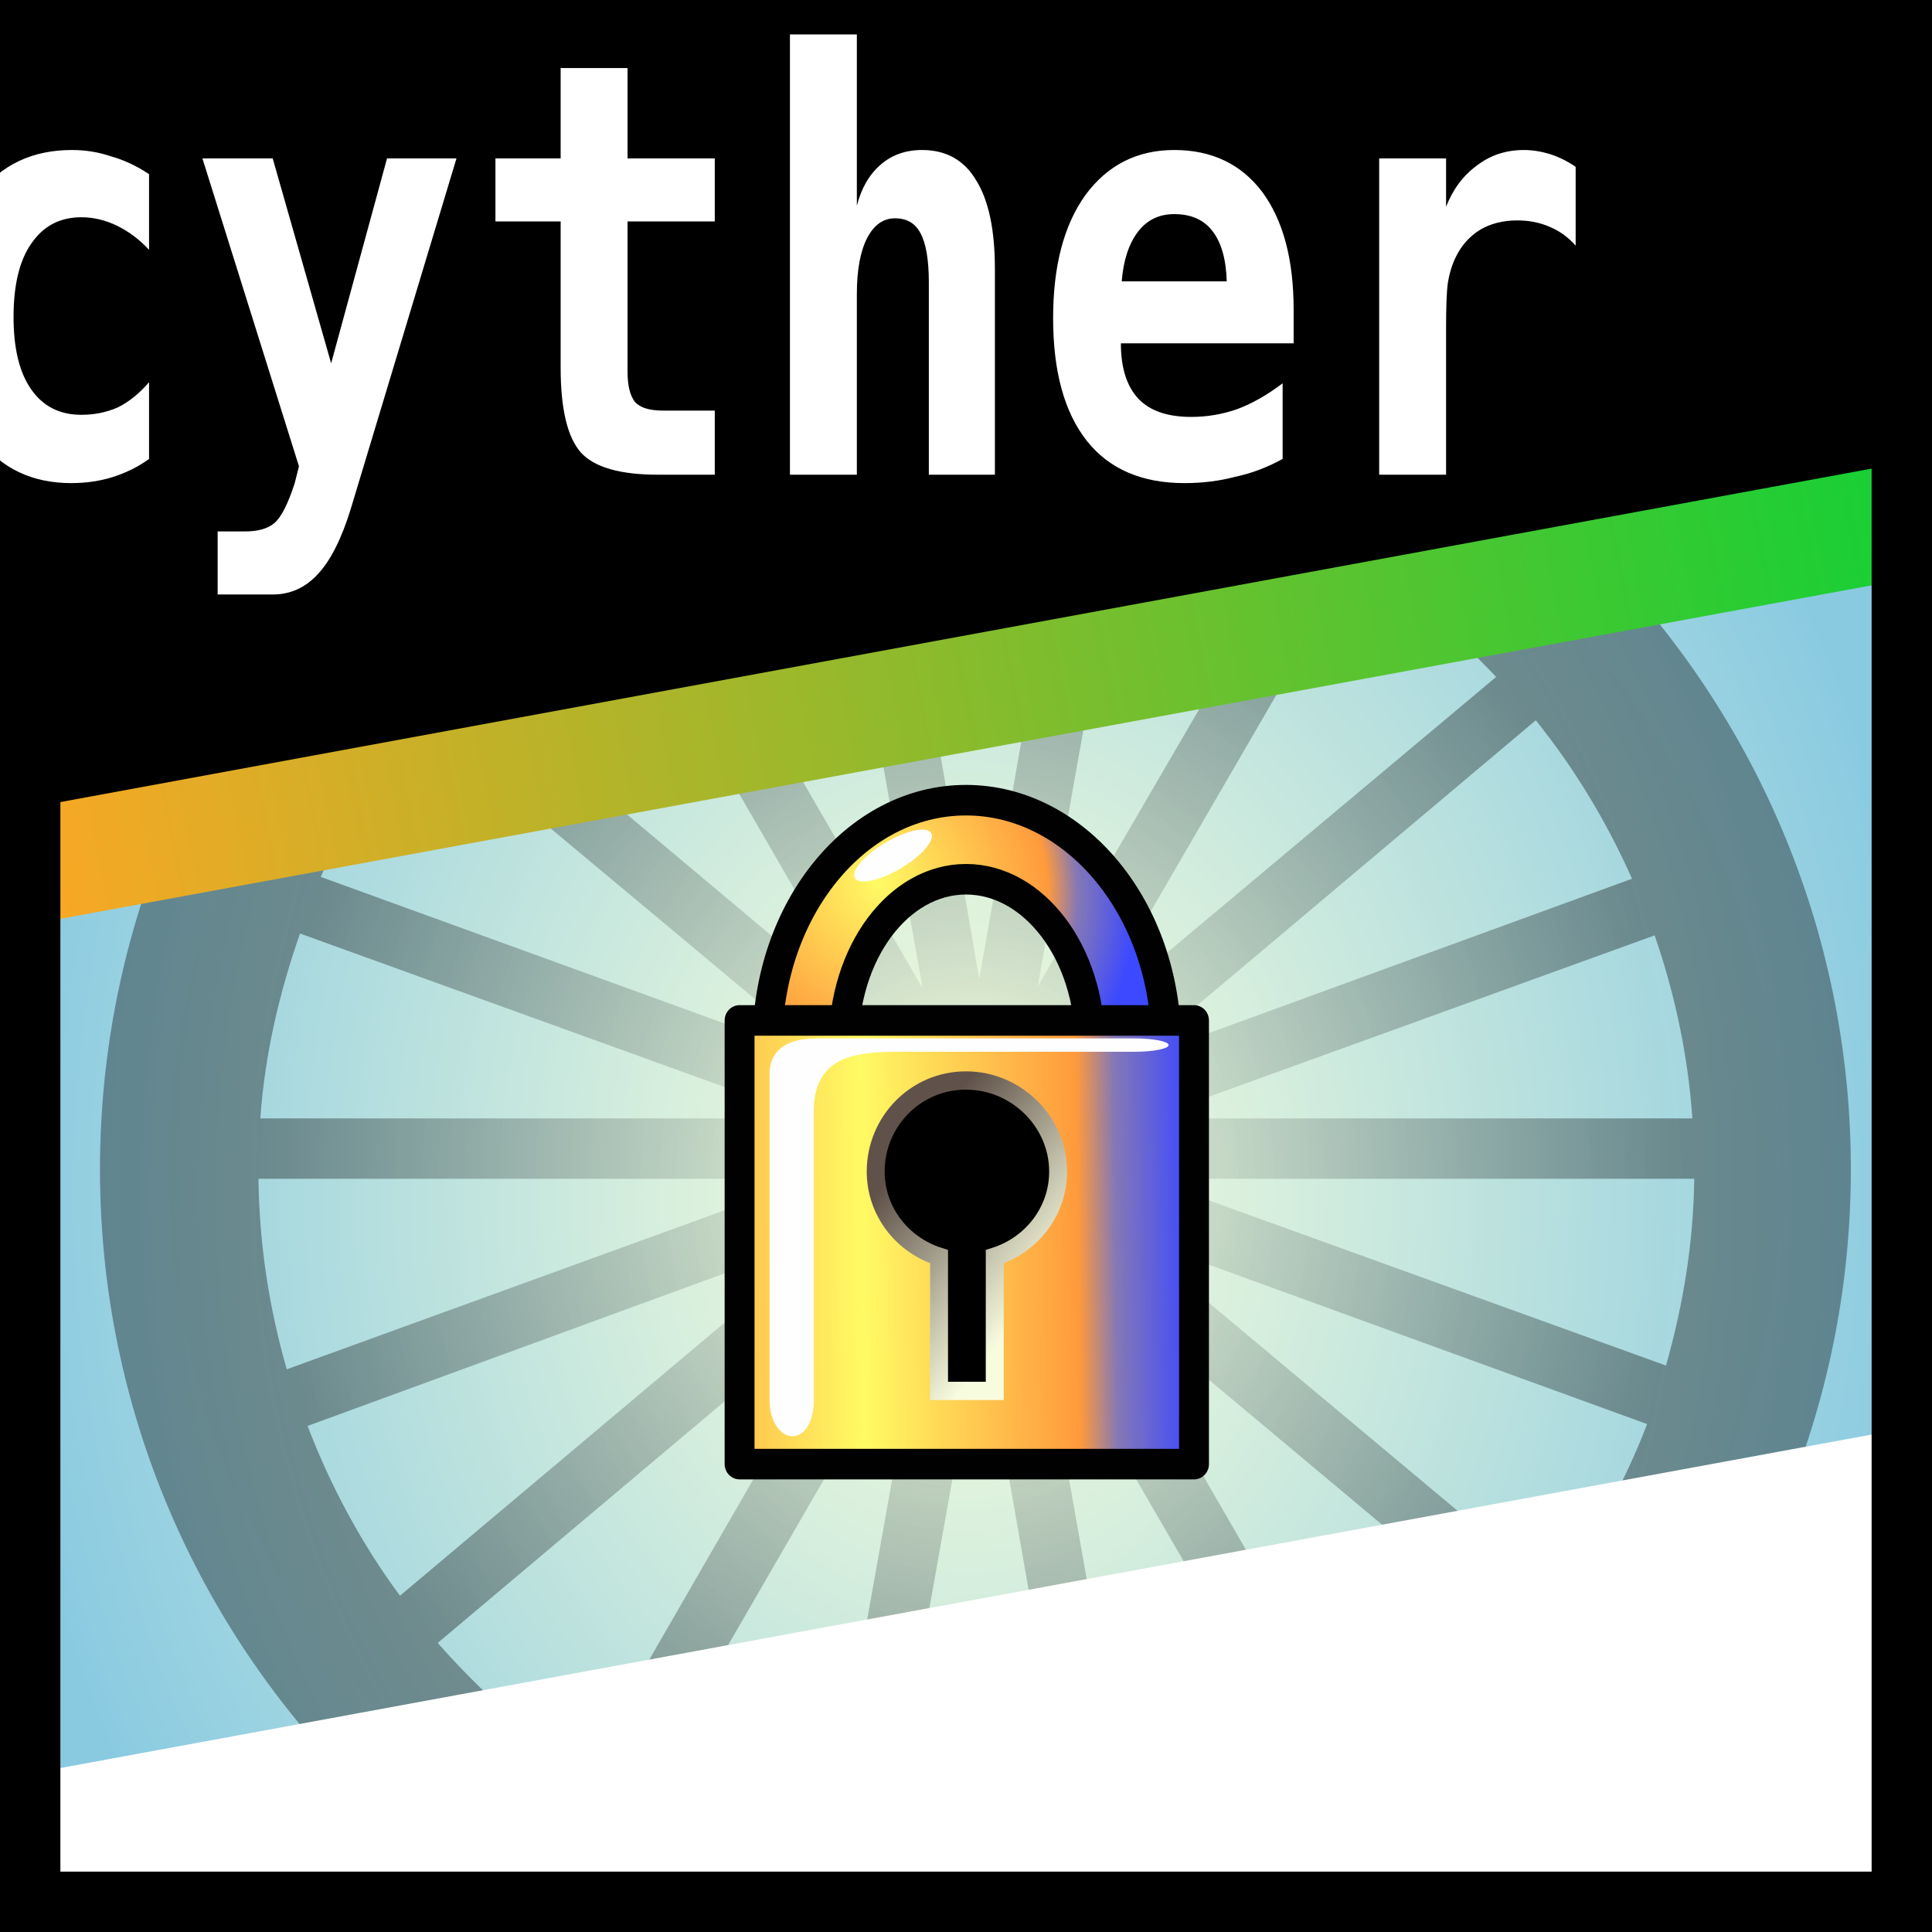
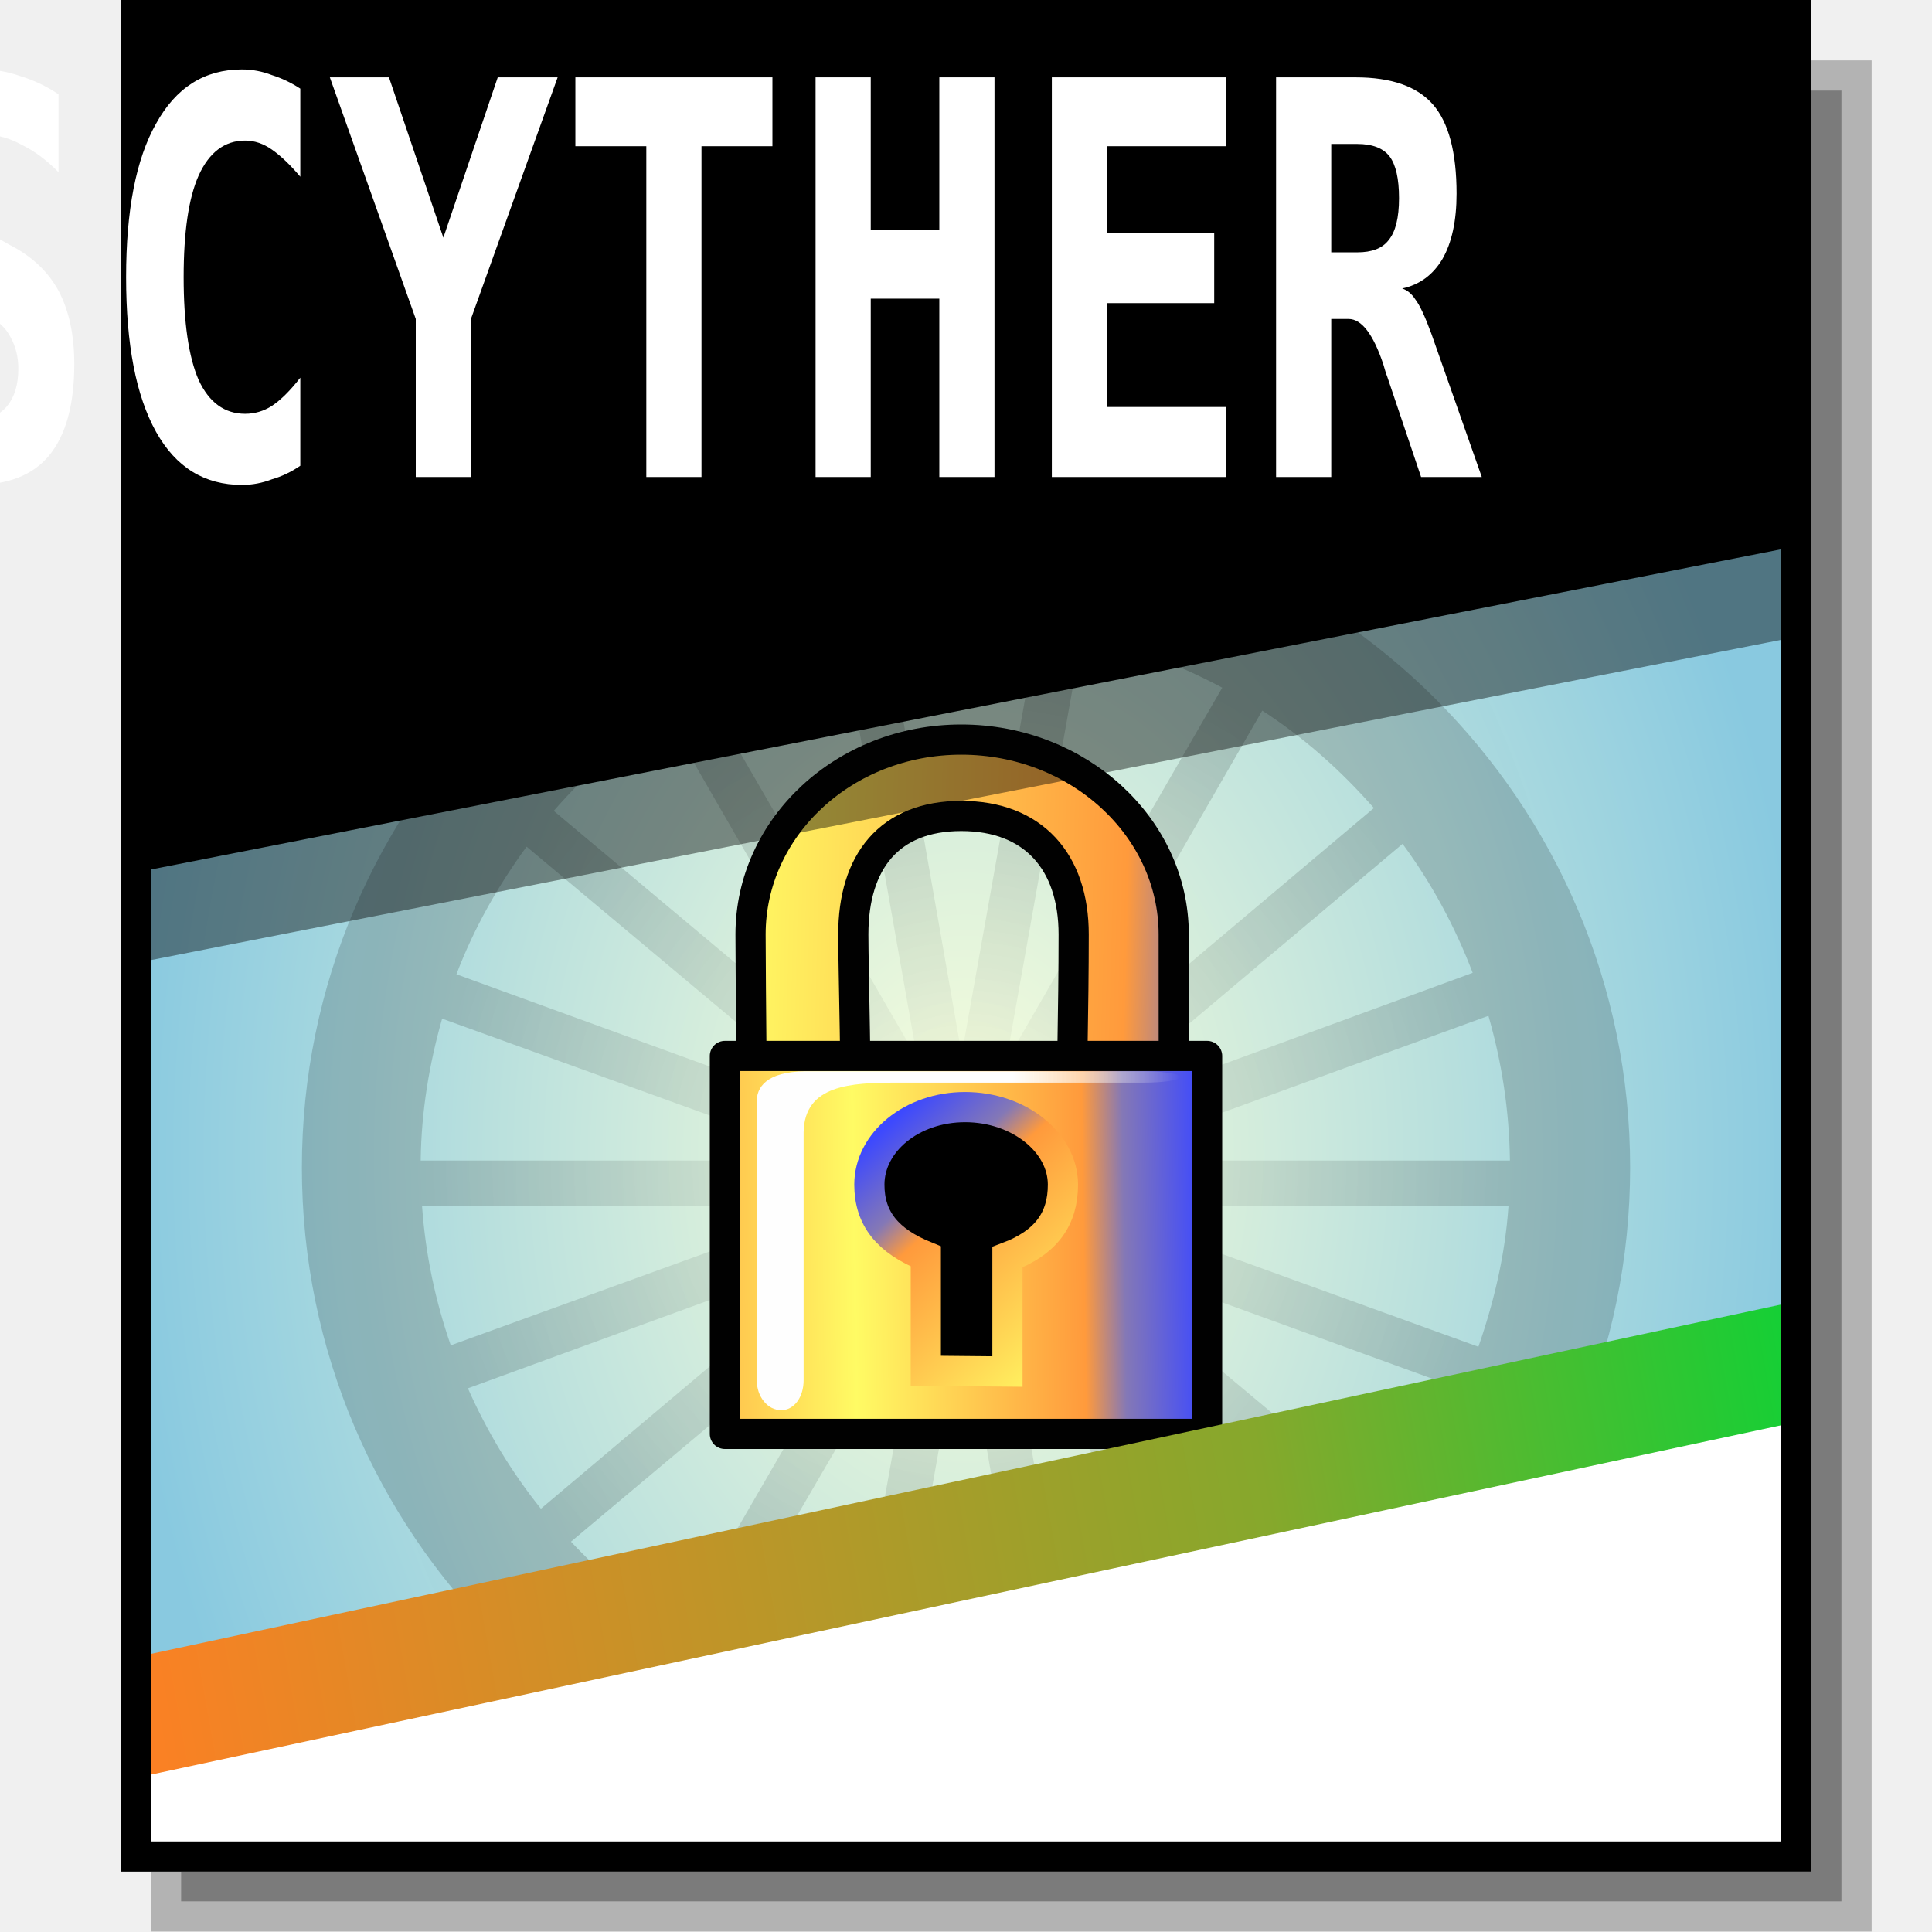
<svg xmlns="http://www.w3.org/2000/svg" xmlns:xlink="http://www.w3.org/1999/xlink" width="32" height="32" id="svg2" version="1.0">
  <defs id="defs4">
+     <linearGradient id="linearGradient3708">
+       <stop style="stop-color:#fefefe;stop-opacity:1;" offset="0" id="stop3710" />
+       <stop style="stop-color:#fefefe;stop-opacity:0;" offset="1" id="stop3712" />
+     </linearGradient>
    <linearGradient id="linearGradient16752">
      <stop id="stop16754" offset="0" style="stop-color:black;stop-opacity:0;" />
      <stop style="stop-color:black;stop-opacity:0;" offset="0.065" id="stop16760" />
      <stop style="stop-color:black;stop-opacity:1;" offset="0.811" id="stop16758" />
      <stop id="stop16756" offset="1" style="stop-color:black;stop-opacity:0.99;" />
    </linearGradient>
    <linearGradient id="linearGradient15734">
      <stop id="stop15736" offset="0" style="stop-color:#faffdb;stop-opacity:1;" />
      <stop id="stop15738" offset="1" style="stop-color:#89cae1;stop-opacity:0.992;" />
    </linearGradient>
    <linearGradient id="linearGradient7727">
-       <stop id="stop7729" offset="0" style="stop-color:#fca724;stop-opacity:1;" />
+       <stop id="stop7729" offset="0" style="stop-color:#fc8024;stop-opacity:1;" />
+       <stop style="stop-color:#86a82c;stop-opacity:1;" offset="0.677" id="stop4602" />
      <stop id="stop7731" offset="1" style="stop-color:#13d035;stop-opacity:1;" />
    </linearGradient>
    <linearGradient id="linearGradient4004">
      <stop style="stop-color:#60524a;stop-opacity:1;" offset="0" id="stop4006" />
      <stop style="stop-color:#f8fcdf;stop-opacity:1;" offset="1" id="stop4008" />
    </linearGradient>
    <linearGradient id="linearGradient3973">
      <stop style="stop-color:#fffb64;stop-opacity:1;" offset="0" id="stop3975" />
      <stop id="stop5940" offset="0.658" style="stop-color:#ff9a3c;stop-opacity:1;" />
      <stop style="stop-color:#8478b6;stop-opacity:1;" offset="0.774" id="stop16741" />
      <stop style="stop-color:#3d49fe;stop-opacity:1;" offset="1" id="stop3977" />
    </linearGradient>
-     <linearGradient xlink:href="#linearGradient7727" id="linearGradient7725" x1="-3.25" y1="13.137" x2="30.917" y2="13.137" gradientUnits="userSpaceOnUse" gradientTransform="matrix(0.943825,0,0,1.001104,0.488009,0.695794)" />
-     <radialGradient xlink:href="#linearGradient15734" id="radialGradient15740" cx="16" cy="19.761" fx="16" fy="19.761" r="16" gradientUnits="userSpaceOnUse" gradientTransform="matrix(1.000305,-5.424031e-7,6.674017e-7,1.235053,-4.883312e-3,-4.644804)" />
-     <radialGradient xlink:href="#linearGradient3973" id="radialGradient15749" gradientUnits="userSpaceOnUse" gradientTransform="matrix(-0.722495,-0.985046,0.932073,-0.67523,17.35055,41.18893)" cx="18.213" cy="10.773" fx="18.213" fy="10.773" r="4.172" />
-     <linearGradient xlink:href="#linearGradient3973" id="linearGradient15751" gradientUnits="userSpaceOnUse" gradientTransform="matrix(0.971492,0,0,0.965497,0.943914,8.90046)" spreadMethod="reflect" x1="13.349" y1="14.046" x2="19.811" y2="13.969" />
-     <linearGradient xlink:href="#linearGradient4004" id="linearGradient15753" gradientUnits="userSpaceOnUse" gradientTransform="matrix(1.174088,0,0,1.158062,-2.18049,6.235385)" x1="13.92" y1="13.455" x2="16.305" y2="15.389" />
-     <radialGradient xlink:href="#linearGradient16752" id="radialGradient16750" cx="16.156" cy="19.352" fx="16.156" fy="19.352" r="14.5" gradientTransform="matrix(1,0,0,0.998922,0,2.085402e-2)" gradientUnits="userSpaceOnUse" spreadMethod="pad" />
+     <radialGradient xlink:href="#linearGradient15734" id="radialGradient15740" cx="16" cy="19.761" fx="16" fy="19.761" r="16" gradientUnits="userSpaceOnUse" gradientTransform="matrix(0.871233,-5.251187e-7,5.812853e-7,1.195697,2.060264,-4.477073)" />
+     <radialGradient xlink:href="#linearGradient16752" id="radialGradient16750" cx="16.156" cy="19.352" fx="16.156" fy="19.352" r="14.5" gradientTransform="matrix(-0.758621,0,0,-0.758621,28.25647,34.03333)" gradientUnits="userSpaceOnUse" spreadMethod="pad" />
+     <linearGradient xlink:href="#linearGradient7727" id="linearGradient1923" gradientUnits="userSpaceOnUse" gradientTransform="matrix(0.808454,-0.16415,0.167526,0.943706,2.591978,15.12306)" x1="-3.25" y1="13.137" x2="30.917" y2="13.137" />
+     <linearGradient xlink:href="#linearGradient3973" id="linearGradient5564" gradientUnits="userSpaceOnUse" gradientTransform="matrix(1.061229,0,0,0.799285,-1.287242,1.65672)" x1="12.448" y1="17.277" x2="21.725" y2="17.458" />
+     <linearGradient xlink:href="#linearGradient3973" id="linearGradient5566" gradientUnits="userSpaceOnUse" gradientTransform="matrix(0.893561,0,0,0.728734,1.978204,10.21511)" spreadMethod="reflect" x1="13.349" y1="14.046" x2="19.811" y2="13.969" />
+     <linearGradient xlink:href="#linearGradient3973" id="linearGradient5568" gradientUnits="userSpaceOnUse" gradientTransform="matrix(1.079906,0,0,0.874076,-0.895567,8.20358)" spreadMethod="pad" x1="17.741" y1="15.886" x2="13.79" y2="12.42" />
+     <linearGradient xlink:href="#linearGradient3708" id="linearGradient5570" gradientUnits="userSpaceOnUse" gradientTransform="matrix(1.061229,0,0,0.851852,-1.236989,3.09259)" x1="16.733" y1="20.494" x2="19.356" y2="20.494" />
  </defs>
+   <g id="layer9">
+     <rect style="opacity:0.486;fill:black;fill-opacity:1;fill-rule:evenodd;stroke:black;stroke-width:1;stroke-linecap:round;stroke-linejoin:miter;stroke-miterlimit:4;stroke-dasharray:none;stroke-dashoffset:0;stroke-opacity:0.525" id="rect6458" width="27.5" height="29.992" x="3" y="1.5" />
+   </g>
  <g id="layer4" style="display:inline">
-     <rect style="opacity:1;fill:url(#radialGradient15740);fill-opacity:1;fill-rule:evenodd;stroke:none;stroke-width:1;stroke-linecap:round;stroke-linejoin:miter;stroke-miterlimit:4;stroke-dasharray:none;stroke-dashoffset:0;stroke-opacity:1;display:inline" id="rect5945" width="32" height="32" x="0" y="4.3612032e-16" />
+     <rect style="opacity:1;fill:url(#radialGradient15740);fill-opacity:1;fill-rule:evenodd;stroke:none;stroke-width:1;stroke-linecap:round;stroke-linejoin:miter;stroke-miterlimit:4;stroke-dasharray:none;stroke-dashoffset:0;stroke-opacity:1;display:inline" id="rect5945" width="27.871" height="30.98" x="2.065" y="0.02" />
  </g>
-   <g id="layer8" style="opacity:1">
-     <path style="opacity:0.365;fill:url(#radialGradient16750);fill-opacity:1;fill-rule:evenodd;stroke:none;stroke-width:2.6;stroke-linecap:round;stroke-linejoin:miter;stroke-miterlimit:4;stroke-dasharray:none;stroke-dashoffset:0;stroke-opacity:1" d="M 16.156,4.868 C 8.169,4.868 1.656,11.38 1.656,19.368 C 1.656,27.355 8.169,33.837 16.156,33.837 C 24.144,33.837 30.656,27.355 30.656,19.368 C 30.656,11.38 24.144,4.868 16.156,4.868 z M 16.156,7.462 C 16.698,7.462 17.228,7.517 17.75,7.587 L 16.219,16.212 L 14.719,7.555 C 15.19,7.499 15.669,7.462 16.156,7.462 z M 13.75,7.712 L 15.281,16.368 L 10.844,8.712 C 11.756,8.254 12.72,7.922 13.75,7.712 z M 18.719,7.743 C 19.731,7.964 20.696,8.313 21.594,8.774 L 17.188,16.337 L 18.719,7.743 z M 9.969,9.212 L 14.375,16.837 L 7.594,11.149 C 8.299,10.411 9.094,9.748 9.969,9.212 z M 22.438,9.274 C 23.305,9.815 24.082,10.473 24.781,11.212 L 18.031,16.868 L 22.438,9.274 z M 6.938,11.899 L 13.75,17.587 L 5.312,14.524 C 5.735,13.573 6.293,12.699 6.938,11.899 z M 25.438,11.93 C 26.078,12.728 26.611,13.608 27.031,14.555 L 18.719,17.587 L 25.438,11.93 z M 4.969,15.462 L 13.438,18.524 L 4.312,18.524 C 4.387,17.451 4.63,16.437 4.969,15.462 z M 27.406,15.493 C 27.739,16.457 27.957,17.465 28.031,18.524 L 19.031,18.524 L 27.406,15.493 z M 4.281,19.524 L 13.438,19.524 L 4.75,22.68 C 4.46,21.676 4.295,20.621 4.281,19.524 z M 19.031,19.524 L 28.062,19.524 C 28.049,20.6 27.874,21.631 27.594,22.618 L 19.031,19.524 z M 13.719,20.462 L 6.625,26.43 C 5.994,25.578 5.48,24.626 5.094,23.618 L 13.719,20.462 z M 18.688,20.462 L 27.281,23.587 C 26.9,24.587 26.373,25.519 25.75,26.368 L 18.688,20.462 z M 14.375,21.212 L 9.688,29.337 C 8.772,28.744 7.967,28.027 7.25,27.212 L 14.375,21.212 z M 18.062,21.212 L 25.156,27.149 C 24.446,27.967 23.627,28.676 22.719,29.274 L 18.062,21.212 z M 15.281,21.68 L 13.625,30.962 C 12.534,30.727 11.518,30.347 10.562,29.837 L 15.281,21.68 z M 17.219,21.743 L 21.875,29.774 C 20.936,30.286 19.916,30.685 18.844,30.93 L 17.219,21.743 z M 16.25,21.837 L 17.875,31.118 C 17.314,31.198 16.74,31.243 16.156,31.243 C 15.625,31.243 15.106,31.185 14.594,31.118 L 16.25,21.837 z " id="path15775" />
+   <g id="layer8" style="opacity:1;display:inline">
+     <path style="opacity:0.165;fill:url(#radialGradient16750);fill-opacity:1;fill-rule:evenodd;stroke:none;stroke-width:2.6;stroke-linecap:round;stroke-linejoin:miter;stroke-miterlimit:4;stroke-dasharray:none;stroke-dashoffset:0;stroke-opacity:1" d="M 16,30.352 C 22.059,30.352 27,25.406 27,19.34 C 27,13.274 22.059,8.352 16,8.352 C 9.941,8.352 5,13.274 5,19.34 C 5,25.406 9.941,30.352 16,30.352 z M 16,28.382 C 15.589,28.382 15.187,28.341 14.791,28.288 L 15.953,21.737 L 17.091,28.311 C 16.733,28.354 16.369,28.382 16,28.382 z M 17.825,28.193 L 16.664,21.619 L 20.03,27.433 C 19.338,27.781 18.607,28.033 17.825,28.193 z M 14.056,28.169 C 13.288,28.001 12.556,27.736 11.875,27.386 L 15.218,21.642 L 14.056,28.169 z M 20.694,27.053 L 17.351,21.263 L 22.496,25.582 C 21.96,26.143 21.358,26.646 20.694,27.053 z M 11.235,27.006 C 10.577,26.596 9.987,26.096 9.457,25.535 L 14.578,21.239 L 11.235,27.006 z M 22.994,25.012 L 17.825,20.693 L 24.226,23.019 C 23.906,23.741 23.482,24.405 22.994,25.012 z M 8.959,24.989 C 8.473,24.383 8.069,23.715 7.75,22.995 L 14.056,20.693 L 8.959,24.989 z M 24.487,22.307 L 18.062,19.981 L 24.985,19.981 C 24.928,20.796 24.744,21.566 24.487,22.307 z M 7.466,22.283 C 7.213,21.551 7.048,20.786 6.991,19.981 L 13.819,19.981 L 7.466,22.283 z M 25.009,19.222 L 18.062,19.222 L 24.653,16.825 C 24.873,17.588 24.998,18.389 25.009,19.222 z M 13.819,19.222 L 6.968,19.222 C 6.978,18.405 7.11,17.622 7.323,16.872 L 13.819,19.222 z M 17.849,18.51 L 23.231,13.977 C 23.709,14.625 24.1,15.347 24.392,16.113 L 17.849,18.51 z M 14.08,18.51 L 7.56,16.137 C 7.849,15.377 8.25,14.669 8.722,14.024 L 14.08,18.51 z M 17.351,17.94 L 20.907,11.77 C 21.602,12.22 22.213,12.765 22.756,13.384 L 17.351,17.94 z M 14.554,17.94 L 9.172,13.431 C 9.711,12.81 10.333,12.272 11.022,11.817 L 14.554,17.94 z M 16.664,17.584 L 17.92,10.536 C 18.748,10.714 19.519,11.003 20.244,11.39 L 16.664,17.584 z M 15.194,17.537 L 11.662,11.438 C 12.374,11.049 13.148,10.746 13.961,10.559 L 15.194,17.537 z M 15.929,17.466 L 14.696,10.417 C 15.122,10.356 15.557,10.322 16,10.322 C 16.403,10.322 16.797,10.366 17.185,10.417 L 15.929,17.466 z " id="path15775" />
  </g>
  <g id="layer2" style="opacity:1;display:inline">
-     <g id="g15742" transform="matrix(0.866714,0,0,0.886041,2.211585,0.475051)">
-       <path id="path3968" d="M 15.909,14.422 C 13.803,14.422 12.114,16.472 12.114,18.978 C 12.114,21.483 13.803,23.504 15.909,23.504 C 18.015,23.504 19.734,21.483 19.734,18.978 C 19.734,16.472 18.015,14.422 15.909,14.422 z M 15.909,15.9 C 17.206,15.9 18.277,17.277 18.277,18.978 C 18.277,20.679 17.206,22.055 15.909,22.055 C 14.612,22.055 13.571,20.679 13.571,18.978 C 13.571,17.277 14.612,15.9 15.909,15.9 z " style="fill:url(#radialGradient15749);fill-opacity:1;fill-rule:evenodd;stroke:#010101;stroke-width:0.571;stroke-linecap:round;stroke-linejoin:round;stroke-miterlimit:4;stroke-dasharray:none;stroke-dashoffset:0;stroke-opacity:1" />
-       <rect y="18.539" x="11.582" height="8.294" width="8.684" id="rect3966" style="fill:url(#linearGradient15751);fill-opacity:1;fill-rule:evenodd;stroke:#010101;stroke-width:0.571;stroke-linecap:round;stroke-linejoin:round;stroke-miterlimit:4;stroke-dasharray:none;stroke-dashoffset:0;stroke-opacity:1" />
-       <path id="path3991" d="M 15.908,19.662 C 14.942,19.662 14.183,20.435 14.183,21.363 C 14.183,22.11 14.691,22.737 15.394,22.955 L 15.394,25.465 L 16.458,25.465 L 16.458,22.955 C 17.161,22.737 17.669,22.11 17.669,21.363 C 17.669,20.435 16.873,19.662 15.908,19.662 z " style="fill:black;fill-opacity:1;fill-rule:evenodd;stroke:url(#linearGradient15753);stroke-width:0.342;stroke-linecap:round;stroke-linejoin:miter;stroke-miterlimit:4;stroke-dasharray:none;stroke-dashoffset:0;stroke-opacity:1" />
-       <path id="rect4012" d="M 13.031,18.875 C 12.325,18.883 12.144,19.234 12.156,19.562 L 12.156,25.656 C 12.156,26.021 12.354,26.312 12.594,26.312 C 12.833,26.312 13,26.021 13,25.656 L 13,20.211 C 13.017,19.17 13.854,19.125 14.679,19.125 L 19.125,19.125 C 19.489,19.125 19.781,19.068 19.781,19 C 19.781,18.932 19.489,18.875 19.125,18.875 L 13.031,18.875 z " style="fill:#fefefe;fill-opacity:1;fill-rule:evenodd;stroke:none;stroke-width:0.3;stroke-linecap:round;stroke-linejoin:miter;stroke-miterlimit:4;stroke-dasharray:none;stroke-dashoffset:0;stroke-opacity:1" />
-       <path transform="matrix(0.556575,-0.346384,0.415335,0.379295,3.295993,17.71276)" d="M 15.903 7.41 A 1.277 0.522 0 1 1  13.349,7.41 A 1.277 0.522 0 1 1  15.903 7.41 z" id="path4014" style="fill:#fefefe;fill-opacity:1;fill-rule:evenodd;stroke:none;stroke-width:0.3;stroke-linecap:round;stroke-linejoin:miter;stroke-miterlimit:4;stroke-dasharray:none;stroke-dashoffset:0;stroke-opacity:1" />
+     <g id="layer5" style="opacity:1;display:inline" />
+     <g id="layer1" style="opacity:1;display:inline">
+       <g id="g5558" transform="translate(0.243463,0)">
+         <path id="path3968" d="M 15.678,12.25 C 13.741,12.25 12.188,13.702 12.188,15.477 C 12.188,16.364 12.22,18.581 12.212,19.995 C 12.211,20.256 19.209,20.621 19.206,20.061 C 19.196,18.609 19.197,17.251 19.197,15.477 C 19.197,13.702 17.616,12.25 15.678,12.25 z M 15.678,13.515 C 16.871,13.515 17.54,14.272 17.54,15.477 C 17.54,16.681 17.504,18.019 17.487,19.58 C 17.482,20.059 13.926,19.881 13.93,19.45 C 13.944,17.786 13.89,16.079 13.89,15.477 C 13.89,14.272 14.486,13.515 15.678,13.515 z " style="opacity:1;fill:url(#linearGradient5564);fill-opacity:1;fill-rule:evenodd;stroke:#010101;stroke-width:0.5;stroke-linecap:round;stroke-linejoin:round;stroke-miterlimit:4;stroke-dasharray:none;stroke-dashoffset:0;stroke-opacity:1;display:inline" />
+         <rect y="17.49" x="11.763" height="6.26" width="7.987" id="rect3966" style="opacity:1;fill:url(#linearGradient5566);fill-opacity:1;fill-rule:evenodd;stroke:#010101;stroke-width:0.5;stroke-linecap:round;stroke-linejoin:round;stroke-miterlimit:4;stroke-dasharray:none;stroke-dashoffset:0;stroke-opacity:1;display:inline" />
+         <path id="path3991" d="M 15.742,18.337 C 14.854,18.337 14.156,18.921 14.156,19.621 C 14.156,20.185 14.46,20.554 15.091,20.81 L 15.091,22.704 L 16.443,22.717 L 16.443,20.823 C 17.089,20.58 17.362,20.185 17.362,19.621 C 17.362,18.921 16.63,18.337 15.742,18.337 z " style="opacity:1;fill:black;fill-opacity:1;fill-rule:evenodd;stroke:url(#linearGradient5568);stroke-width:0.5;stroke-linecap:round;stroke-linejoin:miter;stroke-miterlimit:4;stroke-dasharray:none;stroke-dashoffset:0;stroke-opacity:1;display:inline" />
+         <path id="rect4012" d="M 13.096,17.744 C 12.446,17.75 12.28,18.015 12.291,18.263 L 12.291,22.862 C 12.291,23.137 12.473,23.357 12.694,23.357 C 12.914,23.357 13.067,23.137 13.067,22.862 L 13.067,18.752 C 13.082,17.967 13.853,17.932 14.612,17.932 L 18.701,17.932 C 19.036,17.932 19.304,17.889 19.304,17.838 C 19.304,17.787 19.036,17.744 18.701,17.744 L 13.096,17.744 z " style="opacity:1;fill:url(#linearGradient5570);fill-opacity:1;fill-rule:evenodd;stroke:none;stroke-width:0.5;stroke-linecap:round;stroke-linejoin:miter;stroke-miterlimit:4;stroke-dasharray:none;stroke-dashoffset:0;stroke-opacity:1;display:inline" />
+       </g>
    </g>
  </g>
  <g id="layer7" style="display:inline">
-     <path transform="matrix(0.983472,-0.181061,0.192133,0.981369,0,0)" style="fill:white;fill-opacity:1;fill-rule:evenodd;stroke:none;stroke-width:0.4;stroke-linecap:round;stroke-linejoin:miter;stroke-miterlimit:4;stroke-dashoffset:0;stroke-opacity:1;display:inline" d="M -5.654,28.983 L 26.593,28.983 L 25.112,37.165 L -6.225,31.695 L -5.654,28.983 z " id="rect13064" />
+     <path style="fill:white;fill-opacity:1;fill-rule:evenodd;stroke:none;stroke-width:0.4;stroke-linecap:round;stroke-linejoin:miter;stroke-miterlimit:4;stroke-dashoffset:0;stroke-opacity:1;display:inline" d="M 2,28.5 L 30,22 L 30,31 L 2,31 L 2,28.5 z " id="rect13064" />
+     <path id="path1921" d="M 2,27.5 L 30,21.5 L 30,23.5 L 2,29.5 L 2,27.5 z " style="fill:url(#linearGradient1923);fill-opacity:1;fill-rule:evenodd;stroke:none;stroke-width:0.4;stroke-linecap:round;stroke-linejoin:miter;stroke-miterlimit:4;stroke-dashoffset:0;stroke-opacity:1;display:inline" />
  </g>
  <g id="layer6" style="display:inline">
-     <path style="fill:black;fill-opacity:1;fill-rule:evenodd;stroke:none;stroke-width:0.4;stroke-linecap:round;stroke-linejoin:miter;stroke-miterlimit:4;stroke-dashoffset:0;stroke-opacity:1;display:inline" d="M 0.575,0.5 L 31.5,0.5 L 31.5,8.271 L 0.5,14.244 L 0.575,0.5 z " id="rect5943" />
-     <path transform="matrix(0.983472,-0.181061,0.192133,0.981369,0,0)" style="fill:url(#linearGradient7725);fill-opacity:1;fill-rule:evenodd;stroke:none;stroke-width:0.4;stroke-linecap:round;stroke-linejoin:miter;stroke-miterlimit:4;stroke-dashoffset:0;stroke-opacity:1;display:inline" d="M -2.58,13.247 L 29.668,13.247 L 29.464,15.149 L -2.784,15.149 L -2.58,13.247 z " id="rect6832" />
-     <rect y="0.5" x="0.5" height="31" width="31" id="rect9503" style="opacity:1;fill:none;fill-opacity:1;fill-rule:evenodd;stroke:black;stroke-width:1;stroke-linecap:round;stroke-linejoin:miter;stroke-miterlimit:4;stroke-dasharray:none;stroke-dashoffset:0;stroke-opacity:1;display:inline" />
+     <path style="fill:black;fill-opacity:1;fill-rule:evenodd;stroke:none;stroke-width:0.4;stroke-linecap:round;stroke-linejoin:miter;stroke-miterlimit:4;stroke-dashoffset:0;stroke-opacity:1;display:inline" d="M 2,0 L 30,0 L 30,9 L 2,14.5 L 2,0 z " id="rect5943" />
+     <path style="opacity:0.418;fill:black;fill-opacity:1;fill-rule:evenodd;stroke:none;stroke-width:0.4;stroke-linecap:round;stroke-linejoin:miter;stroke-miterlimit:4;stroke-dashoffset:0;stroke-opacity:1;display:inline" d="M 2,14 L 30,8.5 L 30,10.5 L 2,16 L 2,14 z " id="rect6832" />
+   </g>
+   <g id="layer10" style="display:inline">
+     <rect y="0.5" x="2.25" height="30.25" width="27.5" id="rect9503" style="opacity:1;fill:none;fill-opacity:1;fill-rule:evenodd;stroke:black;stroke-width:0.5;stroke-linecap:round;stroke-linejoin:miter;stroke-miterlimit:4;stroke-dasharray:none;stroke-dashoffset:0;stroke-opacity:1;display:inline" />
  </g>
  <g id="layer3" style="display:inline">
-     <text xml:space="preserve" style="font-size:10.335px;font-style:normal;font-variant:normal;font-weight:normal;font-stretch:normal;text-align:center;line-height:100%;writing-mode:lr-tb;text-anchor:middle;fill:white;fill-opacity:1;stroke:none;stroke-width:0.4;stroke-linecap:butt;stroke-linejoin:miter;stroke-miterlimit:4;stroke-dasharray:none;stroke-opacity:1;font-family:Times New Roman" x="17.724" y="7.058" id="text4155" transform="scale(0.897748,1.113899)">
-       <tspan id="tspan4157" x="17.724" y="7.058" style="font-size:8.613px;font-style:normal;font-variant:normal;font-weight:bold;font-stretch:normal;text-align:center;line-height:100%;writing-mode:lr-tb;text-anchor:middle;fill:white;fill-opacity:1;stroke:none;stroke-width:0.4;stroke-miterlimit:4;stroke-dasharray:none;stroke-opacity:1;font-family:Consolas">Scyther</tspan>
+     <text xml:space="preserve" style="font-size:9.112px;font-style:normal;font-variant:normal;font-weight:normal;font-stretch:normal;text-align:center;line-height:100%;writing-mode:lr-tb;text-anchor:middle;fill:white;fill-opacity:1;stroke:none;stroke-width:0.4;stroke-linecap:butt;stroke-linejoin:miter;stroke-miterlimit:4;stroke-dasharray:none;stroke-opacity:1;font-family:Times New Roman" x="19.063" y="6.599" id="text4155" transform="scale(0.83551,1.196874)">
+       <tspan id="tspan4157" x="19.063" y="6.599" style="font-size:7.594px;font-style:normal;font-variant:normal;font-weight:bold;font-stretch:normal;text-align:center;line-height:100%;writing-mode:lr-tb;text-anchor:middle;fill:white;fill-opacity:1;stroke:none;stroke-width:0.4;stroke-miterlimit:4;stroke-dasharray:none;stroke-opacity:1;font-family:Consolas">SCYTHER</tspan>
    </text>
  </g>
</svg>
